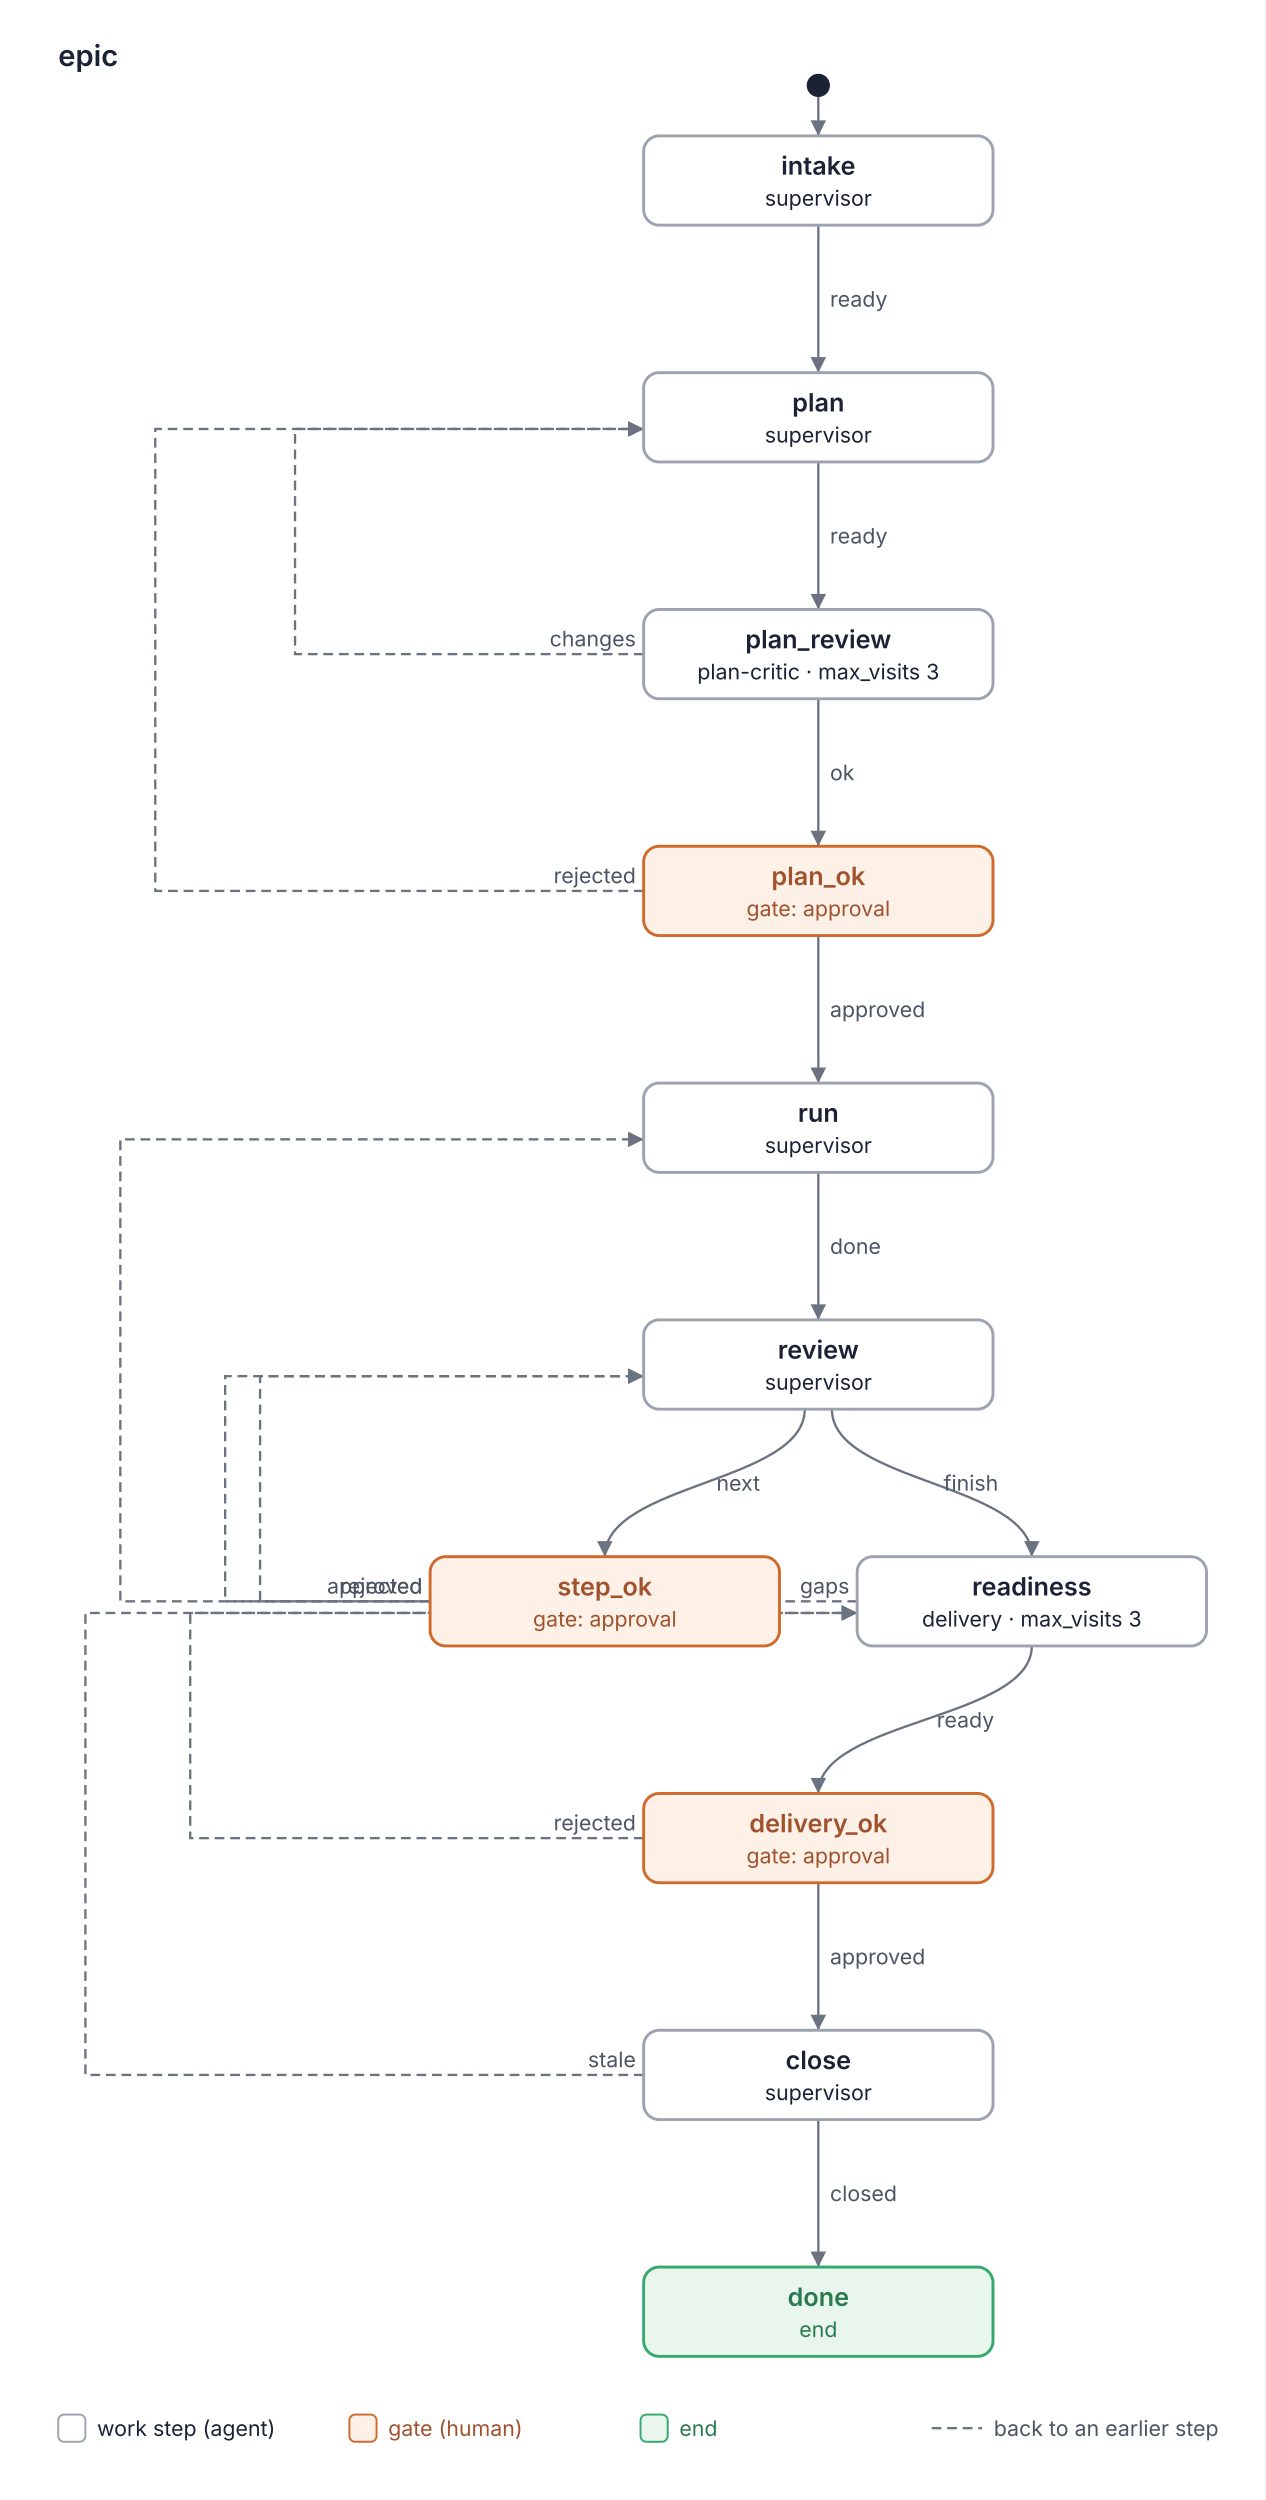
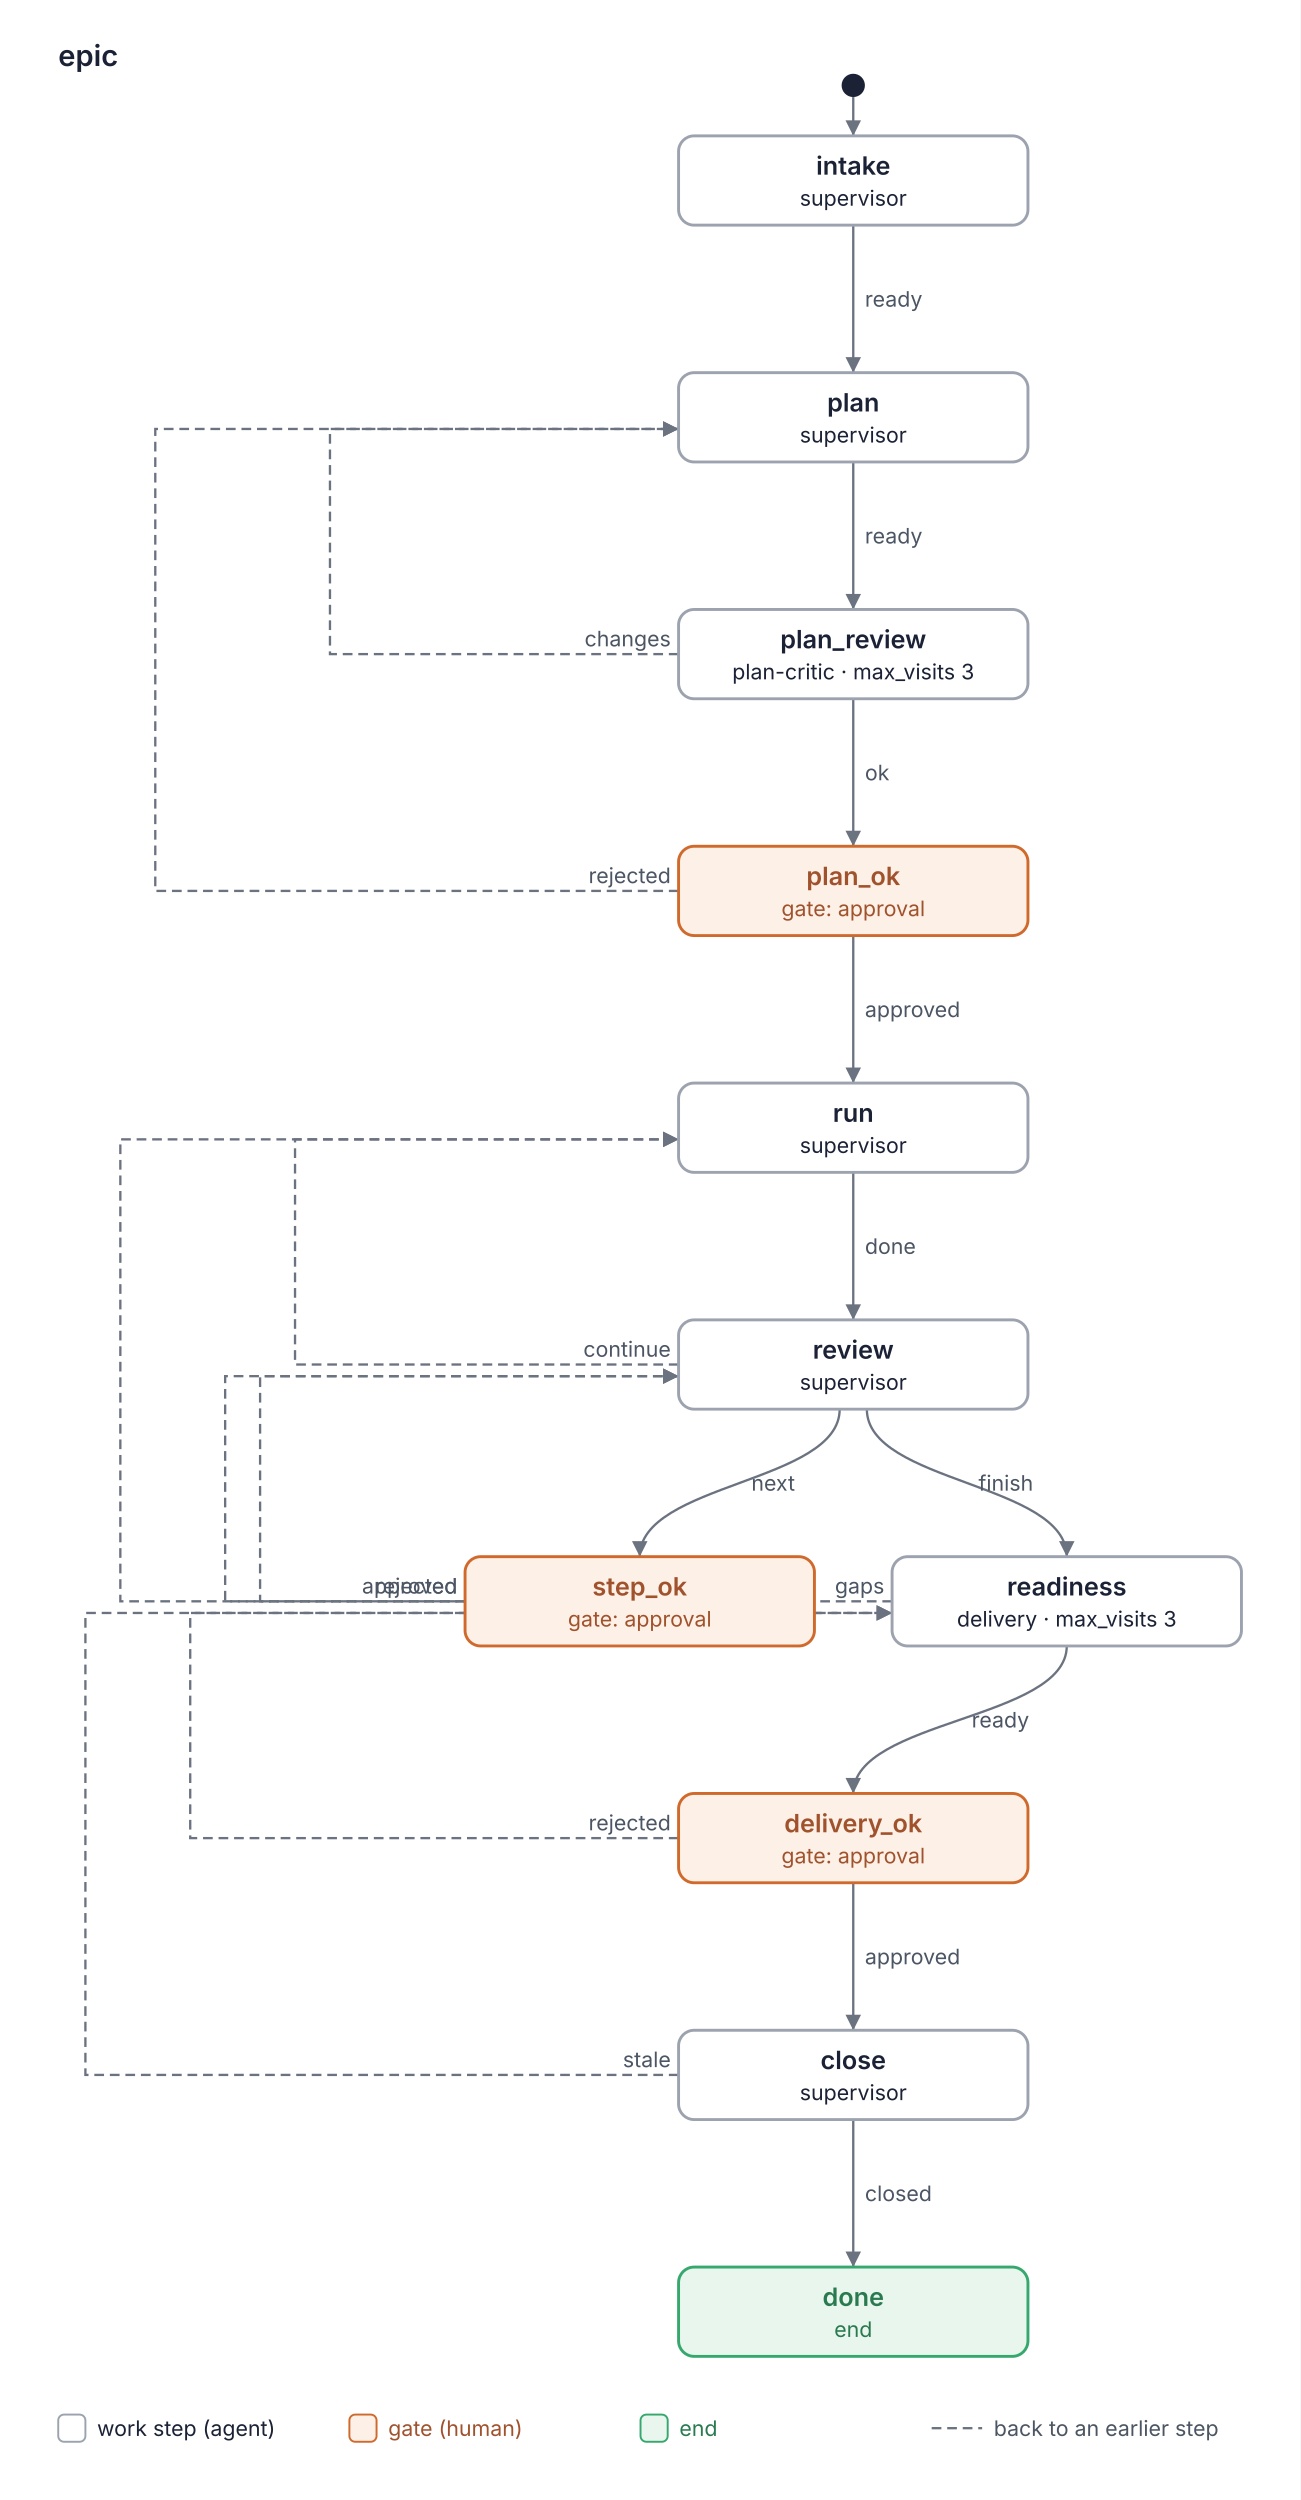
- <svg xmlns="http://www.w3.org/2000/svg" width="652" height="1288" viewBox="0 0 652 1288" role="img" aria-label="Flow epic">
+ <svg xmlns="http://www.w3.org/2000/svg" width="670" height="1288" viewBox="0 0 670 1288" role="img" aria-label="Flow epic">
  <defs>
    <marker id="arrow" markerWidth="8" markerHeight="8" refX="8" refY="4" orient="auto" markerUnits="userSpaceOnUse">
      <polygon points="0 0, 8 4, 0 8" fill="#6b7280" />
    </marker>
  </defs>
-   <rect width="652" height="1288" fill="#ffffff" />
+   <rect width="670" height="1288" fill="#ffffff" />
  <text x="30" y="34" font-family="system-ui, -apple-system, sans-serif" font-size="15" font-weight="600" fill="#1b2236">epic</text>
-   <circle cx="421.6" cy="44.0" r="6" fill="#1b2236" />
-   <path d="M 421.6 50.0 L 421.6 70.0" fill="none" stroke="#6b7280" stroke-width="1.2" marker-end="url(#arrow)" />
-   <path d="M 421.6 116.0 L 421.6 192.0" fill="none" stroke="#6b7280" stroke-width="1.2" marker-end="url(#arrow)" />
-   <text x="427.6" y="158.0" font-family="system-ui, -apple-system, sans-serif" font-size="11" fill="#4b5563" text-anchor="start">ready</text>
-   <path d="M 421.6 238.0 L 421.6 314.0" fill="none" stroke="#6b7280" stroke-width="1.2" marker-end="url(#arrow)" />
-   <text x="427.6" y="280.0" font-family="system-ui, -apple-system, sans-serif" font-size="11" fill="#4b5563" text-anchor="start">ready</text>
-   <path d="M 421.6 360.0 L 421.6 436.0" fill="none" stroke="#6b7280" stroke-width="1.2" marker-end="url(#arrow)" />
-   <text x="427.6" y="402.0" font-family="system-ui, -apple-system, sans-serif" font-size="11" fill="#4b5563" text-anchor="start">ok</text>
-   <path d="M 331.6 337.0 L 152.0 337.0 L 152.0 221.0 L 331.6 221.0" fill="none" stroke="#6b7280" stroke-width="1.2" stroke-dasharray="5 3" marker-end="url(#arrow)" />
-   <text x="327.6" y="333.0" font-family="system-ui, -apple-system, sans-serif" font-size="11" fill="#4b5563" text-anchor="end">changes</text>
-   <path d="M 421.6 482.0 L 421.6 558.0" fill="none" stroke="#6b7280" stroke-width="1.2" marker-end="url(#arrow)" />
-   <text x="427.6" y="524.0" font-family="system-ui, -apple-system, sans-serif" font-size="11" fill="#4b5563" text-anchor="start">approved</text>
-   <path d="M 331.6 459.0 L 80.0 459.0 L 80.0 221.0 L 331.6 221.0" fill="none" stroke="#6b7280" stroke-width="1.2" stroke-dasharray="5 3" marker-end="url(#arrow)" />
-   <text x="327.6" y="455.0" font-family="system-ui, -apple-system, sans-serif" font-size="11" fill="#4b5563" text-anchor="end">rejected</text>
-   <path d="M 421.6 604.0 L 421.6 680.0" fill="none" stroke="#6b7280" stroke-width="1.2" marker-end="url(#arrow)" />
-   <text x="427.6" y="646.0" font-family="system-ui, -apple-system, sans-serif" font-size="11" fill="#4b5563" text-anchor="start">done</text>
-   <path d="M 414.6 726.0 C 414.6 764.0, 311.6 764.0, 311.6 802.0" fill="none" stroke="#6b7280" stroke-width="1.2" marker-end="url(#arrow)" />
-   <text x="369.1" y="768.0" font-family="system-ui, -apple-system, sans-serif" font-size="11" fill="#4b5563" text-anchor="start">next</text>
-   <path d="M 428.6 726.0 C 428.6 764.0, 531.6 764.0, 531.6 802.0" fill="none" stroke="#6b7280" stroke-width="1.2" marker-end="url(#arrow)" />
-   <text x="486.1" y="768.0" font-family="system-ui, -apple-system, sans-serif" font-size="11" fill="#4b5563" text-anchor="start">finish</text>
-   <path d="M 221.6 825.0 L 62.0 825.0 L 62.0 587.0 L 331.6 587.0" fill="none" stroke="#6b7280" stroke-width="1.2" stroke-dasharray="5 3" marker-end="url(#arrow)" />
-   <text x="217.6" y="821.0" font-family="system-ui, -apple-system, sans-serif" font-size="11" fill="#4b5563" text-anchor="end">approved</text>
-   <path d="M 221.6 825.0 L 134.0 825.0 L 134.0 709.0 L 331.6 709.0" fill="none" stroke="#6b7280" stroke-width="1.2" stroke-dasharray="5 3" marker-end="url(#arrow)" />
-   <text x="217.6" y="821.0" font-family="system-ui, -apple-system, sans-serif" font-size="11" fill="#4b5563" text-anchor="end">rejected</text>
-   <path d="M 531.6 848.0 C 531.6 886.0, 421.6 886.0, 421.6 924.0" fill="none" stroke="#6b7280" stroke-width="1.2" marker-end="url(#arrow)" />
-   <text x="482.6" y="890.0" font-family="system-ui, -apple-system, sans-serif" font-size="11" fill="#4b5563" text-anchor="start">ready</text>
-   <path d="M 441.6 825.0 L 116.0 825.0 L 116.0 709.0 L 331.6 709.0" fill="none" stroke="#6b7280" stroke-width="1.2" stroke-dasharray="5 3" marker-end="url(#arrow)" />
-   <text x="437.6" y="821.0" font-family="system-ui, -apple-system, sans-serif" font-size="11" fill="#4b5563" text-anchor="end">gaps</text>
-   <path d="M 421.6 970.0 L 421.6 1046.0" fill="none" stroke="#6b7280" stroke-width="1.2" marker-end="url(#arrow)" />
-   <text x="427.6" y="1012.0" font-family="system-ui, -apple-system, sans-serif" font-size="11" fill="#4b5563" text-anchor="start">approved</text>
-   <path d="M 331.6 947.0 L 98.0 947.0 L 98.0 831.0 L 441.6 831.0" fill="none" stroke="#6b7280" stroke-width="1.2" stroke-dasharray="5 3" marker-end="url(#arrow)" />
-   <text x="327.6" y="943.0" font-family="system-ui, -apple-system, sans-serif" font-size="11" fill="#4b5563" text-anchor="end">rejected</text>
-   <path d="M 421.6 1092.0 L 421.6 1168.0" fill="none" stroke="#6b7280" stroke-width="1.2" marker-end="url(#arrow)" />
-   <text x="427.6" y="1134.0" font-family="system-ui, -apple-system, sans-serif" font-size="11" fill="#4b5563" text-anchor="start">closed</text>
-   <path d="M 331.6 1069.0 L 44.0 1069.0 L 44.0 831.0 L 441.6 831.0" fill="none" stroke="#6b7280" stroke-width="1.2" stroke-dasharray="5 3" marker-end="url(#arrow)" />
-   <text x="327.6" y="1065.0" font-family="system-ui, -apple-system, sans-serif" font-size="11" fill="#4b5563" text-anchor="end">stale</text>
+   <circle cx="439.6" cy="44.0" r="6" fill="#1b2236" />
+   <path d="M 439.6 50.0 L 439.6 70.0" fill="none" stroke="#6b7280" stroke-width="1.2" marker-end="url(#arrow)" />
+   <path d="M 439.6 116.0 L 439.6 192.0" fill="none" stroke="#6b7280" stroke-width="1.2" marker-end="url(#arrow)" />
+   <text x="445.6" y="158.0" font-family="system-ui, -apple-system, sans-serif" font-size="11" fill="#4b5563" text-anchor="start">ready</text>
+   <path d="M 439.6 238.0 L 439.6 314.0" fill="none" stroke="#6b7280" stroke-width="1.2" marker-end="url(#arrow)" />
+   <text x="445.6" y="280.0" font-family="system-ui, -apple-system, sans-serif" font-size="11" fill="#4b5563" text-anchor="start">ready</text>
+   <path d="M 439.6 360.0 L 439.6 436.0" fill="none" stroke="#6b7280" stroke-width="1.2" marker-end="url(#arrow)" />
+   <text x="445.6" y="402.0" font-family="system-ui, -apple-system, sans-serif" font-size="11" fill="#4b5563" text-anchor="start">ok</text>
+   <path d="M 349.6 337.0 L 170.0 337.0 L 170.0 221.0 L 349.6 221.0" fill="none" stroke="#6b7280" stroke-width="1.2" stroke-dasharray="5 3" marker-end="url(#arrow)" />
+   <text x="345.6" y="333.0" font-family="system-ui, -apple-system, sans-serif" font-size="11" fill="#4b5563" text-anchor="end">changes</text>
+   <path d="M 439.6 482.0 L 439.6 558.0" fill="none" stroke="#6b7280" stroke-width="1.2" marker-end="url(#arrow)" />
+   <text x="445.6" y="524.0" font-family="system-ui, -apple-system, sans-serif" font-size="11" fill="#4b5563" text-anchor="start">approved</text>
+   <path d="M 349.6 459.0 L 80.0 459.0 L 80.0 221.0 L 349.6 221.0" fill="none" stroke="#6b7280" stroke-width="1.2" stroke-dasharray="5 3" marker-end="url(#arrow)" />
+   <text x="345.6" y="455.0" font-family="system-ui, -apple-system, sans-serif" font-size="11" fill="#4b5563" text-anchor="end">rejected</text>
+   <path d="M 439.6 604.0 L 439.6 680.0" fill="none" stroke="#6b7280" stroke-width="1.2" marker-end="url(#arrow)" />
+   <text x="445.6" y="646.0" font-family="system-ui, -apple-system, sans-serif" font-size="11" fill="#4b5563" text-anchor="start">done</text>
+   <path d="M 349.6 703.0 L 152.0 703.0 L 152.0 587.0 L 349.6 587.0" fill="none" stroke="#6b7280" stroke-width="1.2" stroke-dasharray="5 3" marker-end="url(#arrow)" />
+   <text x="345.6" y="699.0" font-family="system-ui, -apple-system, sans-serif" font-size="11" fill="#4b5563" text-anchor="end">continue</text>
+   <path d="M 432.6 726.0 C 432.6 764.0, 329.6 764.0, 329.6 802.0" fill="none" stroke="#6b7280" stroke-width="1.2" marker-end="url(#arrow)" />
+   <text x="387.1" y="768.0" font-family="system-ui, -apple-system, sans-serif" font-size="11" fill="#4b5563" text-anchor="start">next</text>
+   <path d="M 446.6 726.0 C 446.6 764.0, 549.6 764.0, 549.6 802.0" fill="none" stroke="#6b7280" stroke-width="1.2" marker-end="url(#arrow)" />
+   <text x="504.1" y="768.0" font-family="system-ui, -apple-system, sans-serif" font-size="11" fill="#4b5563" text-anchor="start">finish</text>
+   <path d="M 239.6 825.0 L 62.0 825.0 L 62.0 587.0 L 349.6 587.0" fill="none" stroke="#6b7280" stroke-width="1.2" stroke-dasharray="5 3" marker-end="url(#arrow)" />
+   <text x="235.6" y="821.0" font-family="system-ui, -apple-system, sans-serif" font-size="11" fill="#4b5563" text-anchor="end">approved</text>
+   <path d="M 239.6 825.0 L 134.0 825.0 L 134.0 709.0 L 349.6 709.0" fill="none" stroke="#6b7280" stroke-width="1.2" stroke-dasharray="5 3" marker-end="url(#arrow)" />
+   <text x="235.6" y="821.0" font-family="system-ui, -apple-system, sans-serif" font-size="11" fill="#4b5563" text-anchor="end">rejected</text>
+   <path d="M 549.6 848.0 C 549.6 886.0, 439.6 886.0, 439.6 924.0" fill="none" stroke="#6b7280" stroke-width="1.2" marker-end="url(#arrow)" />
+   <text x="500.6" y="890.0" font-family="system-ui, -apple-system, sans-serif" font-size="11" fill="#4b5563" text-anchor="start">ready</text>
+   <path d="M 459.6 825.0 L 116.0 825.0 L 116.0 709.0 L 349.6 709.0" fill="none" stroke="#6b7280" stroke-width="1.2" stroke-dasharray="5 3" marker-end="url(#arrow)" />
+   <text x="455.6" y="821.0" font-family="system-ui, -apple-system, sans-serif" font-size="11" fill="#4b5563" text-anchor="end">gaps</text>
+   <path d="M 439.6 970.0 L 439.6 1046.0" fill="none" stroke="#6b7280" stroke-width="1.2" marker-end="url(#arrow)" />
+   <text x="445.6" y="1012.0" font-family="system-ui, -apple-system, sans-serif" font-size="11" fill="#4b5563" text-anchor="start">approved</text>
+   <path d="M 349.6 947.0 L 98.0 947.0 L 98.0 831.0 L 459.6 831.0" fill="none" stroke="#6b7280" stroke-width="1.2" stroke-dasharray="5 3" marker-end="url(#arrow)" />
+   <text x="345.6" y="943.0" font-family="system-ui, -apple-system, sans-serif" font-size="11" fill="#4b5563" text-anchor="end">rejected</text>
+   <path d="M 439.6 1092.0 L 439.6 1168.0" fill="none" stroke="#6b7280" stroke-width="1.2" marker-end="url(#arrow)" />
+   <text x="445.6" y="1134.0" font-family="system-ui, -apple-system, sans-serif" font-size="11" fill="#4b5563" text-anchor="start">closed</text>
+   <path d="M 349.6 1069.0 L 44.0 1069.0 L 44.0 831.0 L 459.6 831.0" fill="none" stroke="#6b7280" stroke-width="1.2" stroke-dasharray="5 3" marker-end="url(#arrow)" />
+   <text x="345.6" y="1065.0" font-family="system-ui, -apple-system, sans-serif" font-size="11" fill="#4b5563" text-anchor="end">stale</text>
  <g data-state="intake" data-kind="work">
-     <rect x="331.6" y="70.0" width="180" height="46" rx="8" fill="#ffffff" stroke="#9ca3af" stroke-width="1.5" />
-     <text x="421.6" y="90.0" text-anchor="middle" font-family="system-ui, -apple-system, sans-serif" font-size="13" font-weight="600" fill="#1b2236">intake</text>
-     <text x="421.6" y="106.0" text-anchor="middle" font-family="system-ui, -apple-system, sans-serif" font-size="11" fill="#1b2236">supervisor</text>
+     <rect x="349.6" y="70.0" width="180" height="46" rx="8" fill="#ffffff" stroke="#9ca3af" stroke-width="1.5" />
+     <text x="439.6" y="90.0" text-anchor="middle" font-family="system-ui, -apple-system, sans-serif" font-size="13" font-weight="600" fill="#1b2236">intake</text>
+     <text x="439.6" y="106.0" text-anchor="middle" font-family="system-ui, -apple-system, sans-serif" font-size="11" fill="#1b2236">supervisor</text>
  </g>
  <g data-state="plan" data-kind="work">
-     <rect x="331.6" y="192.0" width="180" height="46" rx="8" fill="#ffffff" stroke="#9ca3af" stroke-width="1.5" />
-     <text x="421.6" y="212.0" text-anchor="middle" font-family="system-ui, -apple-system, sans-serif" font-size="13" font-weight="600" fill="#1b2236">plan</text>
-     <text x="421.6" y="228.0" text-anchor="middle" font-family="system-ui, -apple-system, sans-serif" font-size="11" fill="#1b2236">supervisor</text>
+     <rect x="349.6" y="192.0" width="180" height="46" rx="8" fill="#ffffff" stroke="#9ca3af" stroke-width="1.5" />
+     <text x="439.6" y="212.0" text-anchor="middle" font-family="system-ui, -apple-system, sans-serif" font-size="13" font-weight="600" fill="#1b2236">plan</text>
+     <text x="439.6" y="228.0" text-anchor="middle" font-family="system-ui, -apple-system, sans-serif" font-size="11" fill="#1b2236">supervisor</text>
  </g>
  <g data-state="plan_review" data-kind="work">
-     <rect x="331.6" y="314.0" width="180" height="46" rx="8" fill="#ffffff" stroke="#9ca3af" stroke-width="1.5" />
-     <text x="421.6" y="334.0" text-anchor="middle" font-family="system-ui, -apple-system, sans-serif" font-size="13" font-weight="600" fill="#1b2236">plan_review</text>
-     <text x="421.6" y="350.0" text-anchor="middle" font-family="system-ui, -apple-system, sans-serif" font-size="11" fill="#1b2236">plan-critic · max_visits 3</text>
+     <rect x="349.6" y="314.0" width="180" height="46" rx="8" fill="#ffffff" stroke="#9ca3af" stroke-width="1.5" />
+     <text x="439.6" y="334.0" text-anchor="middle" font-family="system-ui, -apple-system, sans-serif" font-size="13" font-weight="600" fill="#1b2236">plan_review</text>
+     <text x="439.6" y="350.0" text-anchor="middle" font-family="system-ui, -apple-system, sans-serif" font-size="11" fill="#1b2236">plan-critic · max_visits 3</text>
  </g>
  <g data-state="plan_ok" data-kind="gate">
-     <rect x="331.6" y="436.0" width="180" height="46" rx="8" fill="#fdf0e7" stroke="#d06a2c" stroke-width="1.5" />
-     <text x="421.6" y="456.0" text-anchor="middle" font-family="system-ui, -apple-system, sans-serif" font-size="13" font-weight="600" fill="#a0522d">plan_ok</text>
-     <text x="421.6" y="472.0" text-anchor="middle" font-family="system-ui, -apple-system, sans-serif" font-size="11" fill="#a0522d">gate: approval</text>
+     <rect x="349.6" y="436.0" width="180" height="46" rx="8" fill="#fdf0e7" stroke="#d06a2c" stroke-width="1.5" />
+     <text x="439.6" y="456.0" text-anchor="middle" font-family="system-ui, -apple-system, sans-serif" font-size="13" font-weight="600" fill="#a0522d">plan_ok</text>
+     <text x="439.6" y="472.0" text-anchor="middle" font-family="system-ui, -apple-system, sans-serif" font-size="11" fill="#a0522d">gate: approval</text>
  </g>
  <g data-state="run" data-kind="work">
-     <rect x="331.6" y="558.0" width="180" height="46" rx="8" fill="#ffffff" stroke="#9ca3af" stroke-width="1.5" />
-     <text x="421.6" y="578.0" text-anchor="middle" font-family="system-ui, -apple-system, sans-serif" font-size="13" font-weight="600" fill="#1b2236">run</text>
-     <text x="421.6" y="594.0" text-anchor="middle" font-family="system-ui, -apple-system, sans-serif" font-size="11" fill="#1b2236">supervisor</text>
+     <rect x="349.6" y="558.0" width="180" height="46" rx="8" fill="#ffffff" stroke="#9ca3af" stroke-width="1.5" />
+     <text x="439.6" y="578.0" text-anchor="middle" font-family="system-ui, -apple-system, sans-serif" font-size="13" font-weight="600" fill="#1b2236">run</text>
+     <text x="439.6" y="594.0" text-anchor="middle" font-family="system-ui, -apple-system, sans-serif" font-size="11" fill="#1b2236">supervisor</text>
  </g>
  <g data-state="review" data-kind="work">
-     <rect x="331.6" y="680.0" width="180" height="46" rx="8" fill="#ffffff" stroke="#9ca3af" stroke-width="1.5" />
-     <text x="421.6" y="700.0" text-anchor="middle" font-family="system-ui, -apple-system, sans-serif" font-size="13" font-weight="600" fill="#1b2236">review</text>
-     <text x="421.6" y="716.0" text-anchor="middle" font-family="system-ui, -apple-system, sans-serif" font-size="11" fill="#1b2236">supervisor</text>
+     <rect x="349.6" y="680.0" width="180" height="46" rx="8" fill="#ffffff" stroke="#9ca3af" stroke-width="1.5" />
+     <text x="439.6" y="700.0" text-anchor="middle" font-family="system-ui, -apple-system, sans-serif" font-size="13" font-weight="600" fill="#1b2236">review</text>
+     <text x="439.6" y="716.0" text-anchor="middle" font-family="system-ui, -apple-system, sans-serif" font-size="11" fill="#1b2236">supervisor</text>
  </g>
  <g data-state="step_ok" data-kind="gate">
-     <rect x="221.6" y="802.0" width="180" height="46" rx="8" fill="#fdf0e7" stroke="#d06a2c" stroke-width="1.5" />
-     <text x="311.6" y="822.0" text-anchor="middle" font-family="system-ui, -apple-system, sans-serif" font-size="13" font-weight="600" fill="#a0522d">step_ok</text>
-     <text x="311.6" y="838.0" text-anchor="middle" font-family="system-ui, -apple-system, sans-serif" font-size="11" fill="#a0522d">gate: approval</text>
+     <rect x="239.6" y="802.0" width="180" height="46" rx="8" fill="#fdf0e7" stroke="#d06a2c" stroke-width="1.5" />
+     <text x="329.6" y="822.0" text-anchor="middle" font-family="system-ui, -apple-system, sans-serif" font-size="13" font-weight="600" fill="#a0522d">step_ok</text>
+     <text x="329.6" y="838.0" text-anchor="middle" font-family="system-ui, -apple-system, sans-serif" font-size="11" fill="#a0522d">gate: approval</text>
  </g>
  <g data-state="readiness" data-kind="work">
-     <rect x="441.6" y="802.0" width="180" height="46" rx="8" fill="#ffffff" stroke="#9ca3af" stroke-width="1.5" />
-     <text x="531.6" y="822.0" text-anchor="middle" font-family="system-ui, -apple-system, sans-serif" font-size="13" font-weight="600" fill="#1b2236">readiness</text>
-     <text x="531.6" y="838.0" text-anchor="middle" font-family="system-ui, -apple-system, sans-serif" font-size="11" fill="#1b2236">delivery · max_visits 3</text>
+     <rect x="459.6" y="802.0" width="180" height="46" rx="8" fill="#ffffff" stroke="#9ca3af" stroke-width="1.5" />
+     <text x="549.6" y="822.0" text-anchor="middle" font-family="system-ui, -apple-system, sans-serif" font-size="13" font-weight="600" fill="#1b2236">readiness</text>
+     <text x="549.6" y="838.0" text-anchor="middle" font-family="system-ui, -apple-system, sans-serif" font-size="11" fill="#1b2236">delivery · max_visits 3</text>
  </g>
  <g data-state="delivery_ok" data-kind="gate">
-     <rect x="331.6" y="924.0" width="180" height="46" rx="8" fill="#fdf0e7" stroke="#d06a2c" stroke-width="1.5" />
-     <text x="421.6" y="944.0" text-anchor="middle" font-family="system-ui, -apple-system, sans-serif" font-size="13" font-weight="600" fill="#a0522d">delivery_ok</text>
-     <text x="421.6" y="960.0" text-anchor="middle" font-family="system-ui, -apple-system, sans-serif" font-size="11" fill="#a0522d">gate: approval</text>
+     <rect x="349.6" y="924.0" width="180" height="46" rx="8" fill="#fdf0e7" stroke="#d06a2c" stroke-width="1.5" />
+     <text x="439.6" y="944.0" text-anchor="middle" font-family="system-ui, -apple-system, sans-serif" font-size="13" font-weight="600" fill="#a0522d">delivery_ok</text>
+     <text x="439.6" y="960.0" text-anchor="middle" font-family="system-ui, -apple-system, sans-serif" font-size="11" fill="#a0522d">gate: approval</text>
  </g>
  <g data-state="close" data-kind="work">
-     <rect x="331.6" y="1046.0" width="180" height="46" rx="8" fill="#ffffff" stroke="#9ca3af" stroke-width="1.5" />
-     <text x="421.6" y="1066.0" text-anchor="middle" font-family="system-ui, -apple-system, sans-serif" font-size="13" font-weight="600" fill="#1b2236">close</text>
-     <text x="421.6" y="1082.0" text-anchor="middle" font-family="system-ui, -apple-system, sans-serif" font-size="11" fill="#1b2236">supervisor</text>
+     <rect x="349.6" y="1046.0" width="180" height="46" rx="8" fill="#ffffff" stroke="#9ca3af" stroke-width="1.5" />
+     <text x="439.6" y="1066.0" text-anchor="middle" font-family="system-ui, -apple-system, sans-serif" font-size="13" font-weight="600" fill="#1b2236">close</text>
+     <text x="439.6" y="1082.0" text-anchor="middle" font-family="system-ui, -apple-system, sans-serif" font-size="11" fill="#1b2236">supervisor</text>
  </g>
  <g data-state="done" data-kind="end">
-     <rect x="331.6" y="1168.0" width="180" height="46" rx="8" fill="#e8f6ee" stroke="#36a86e" stroke-width="1.5" />
-     <text x="421.6" y="1188.0" text-anchor="middle" font-family="system-ui, -apple-system, sans-serif" font-size="13" font-weight="600" fill="#2a7a50">done</text>
-     <text x="421.6" y="1204.0" text-anchor="middle" font-family="system-ui, -apple-system, sans-serif" font-size="11" fill="#2a7a50">end</text>
+     <rect x="349.6" y="1168.0" width="180" height="46" rx="8" fill="#e8f6ee" stroke="#36a86e" stroke-width="1.5" />
+     <text x="439.6" y="1188.0" text-anchor="middle" font-family="system-ui, -apple-system, sans-serif" font-size="13" font-weight="600" fill="#2a7a50">done</text>
+     <text x="439.6" y="1204.0" text-anchor="middle" font-family="system-ui, -apple-system, sans-serif" font-size="11" fill="#2a7a50">end</text>
  </g>
  <rect x="30.0" y="1244.0" width="14" height="14" rx="3" fill="#ffffff" stroke="#9ca3af" />
  <text x="50.0" y="1255.0" font-family="system-ui, -apple-system, sans-serif" font-size="11" fill="#1b2236">work step (agent)</text>
  <rect x="180.0" y="1244.0" width="14" height="14" rx="3" fill="#fdf0e7" stroke="#d06a2c" />
  <text x="200.0" y="1255.0" font-family="system-ui, -apple-system, sans-serif" font-size="11" fill="#a0522d">gate (human)</text>
  <rect x="330.0" y="1244.0" width="14" height="14" rx="3" fill="#e8f6ee" stroke="#36a86e" />
  <text x="350.0" y="1255.0" font-family="system-ui, -apple-system, sans-serif" font-size="11" fill="#2a7a50">end</text>
  <path d="M 480.0 1251.0 L 506.0 1251.0" stroke="#6b7280" stroke-width="1.2" stroke-dasharray="5 3" />
  <text x="512.0" y="1255.0" font-family="system-ui, -apple-system, sans-serif" font-size="11" fill="#4b5563">back to an earlier step</text>
</svg>
